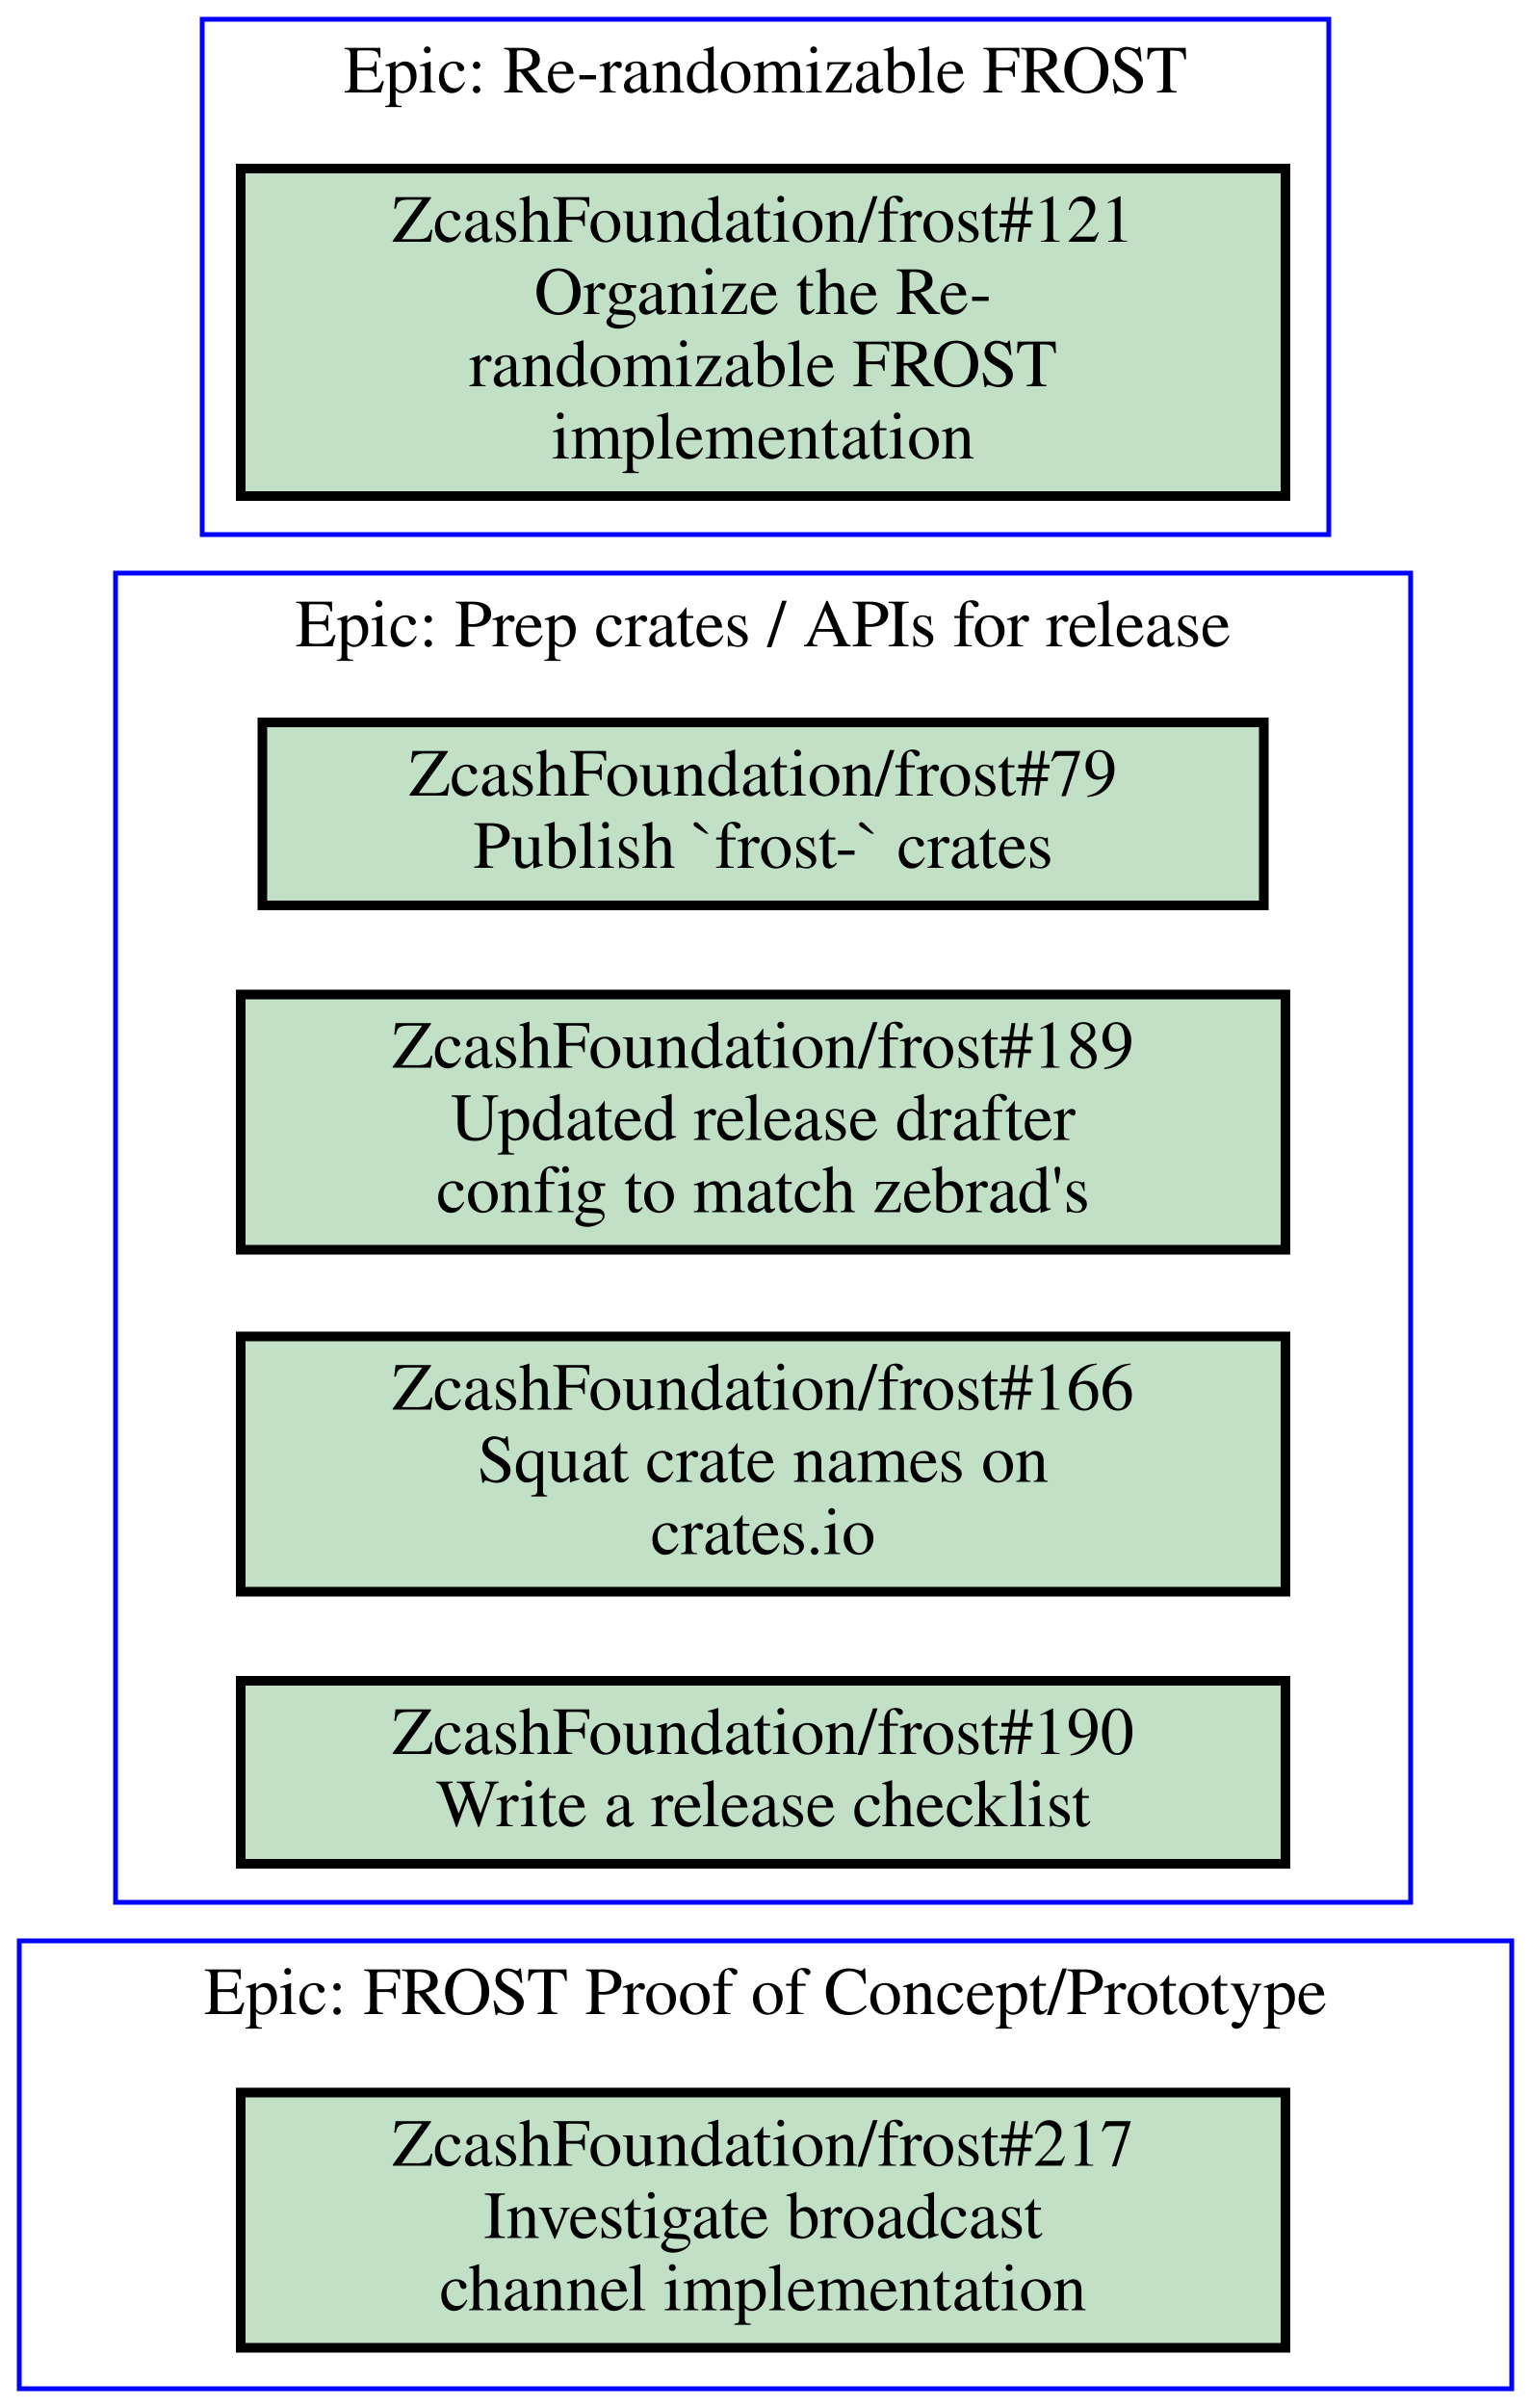
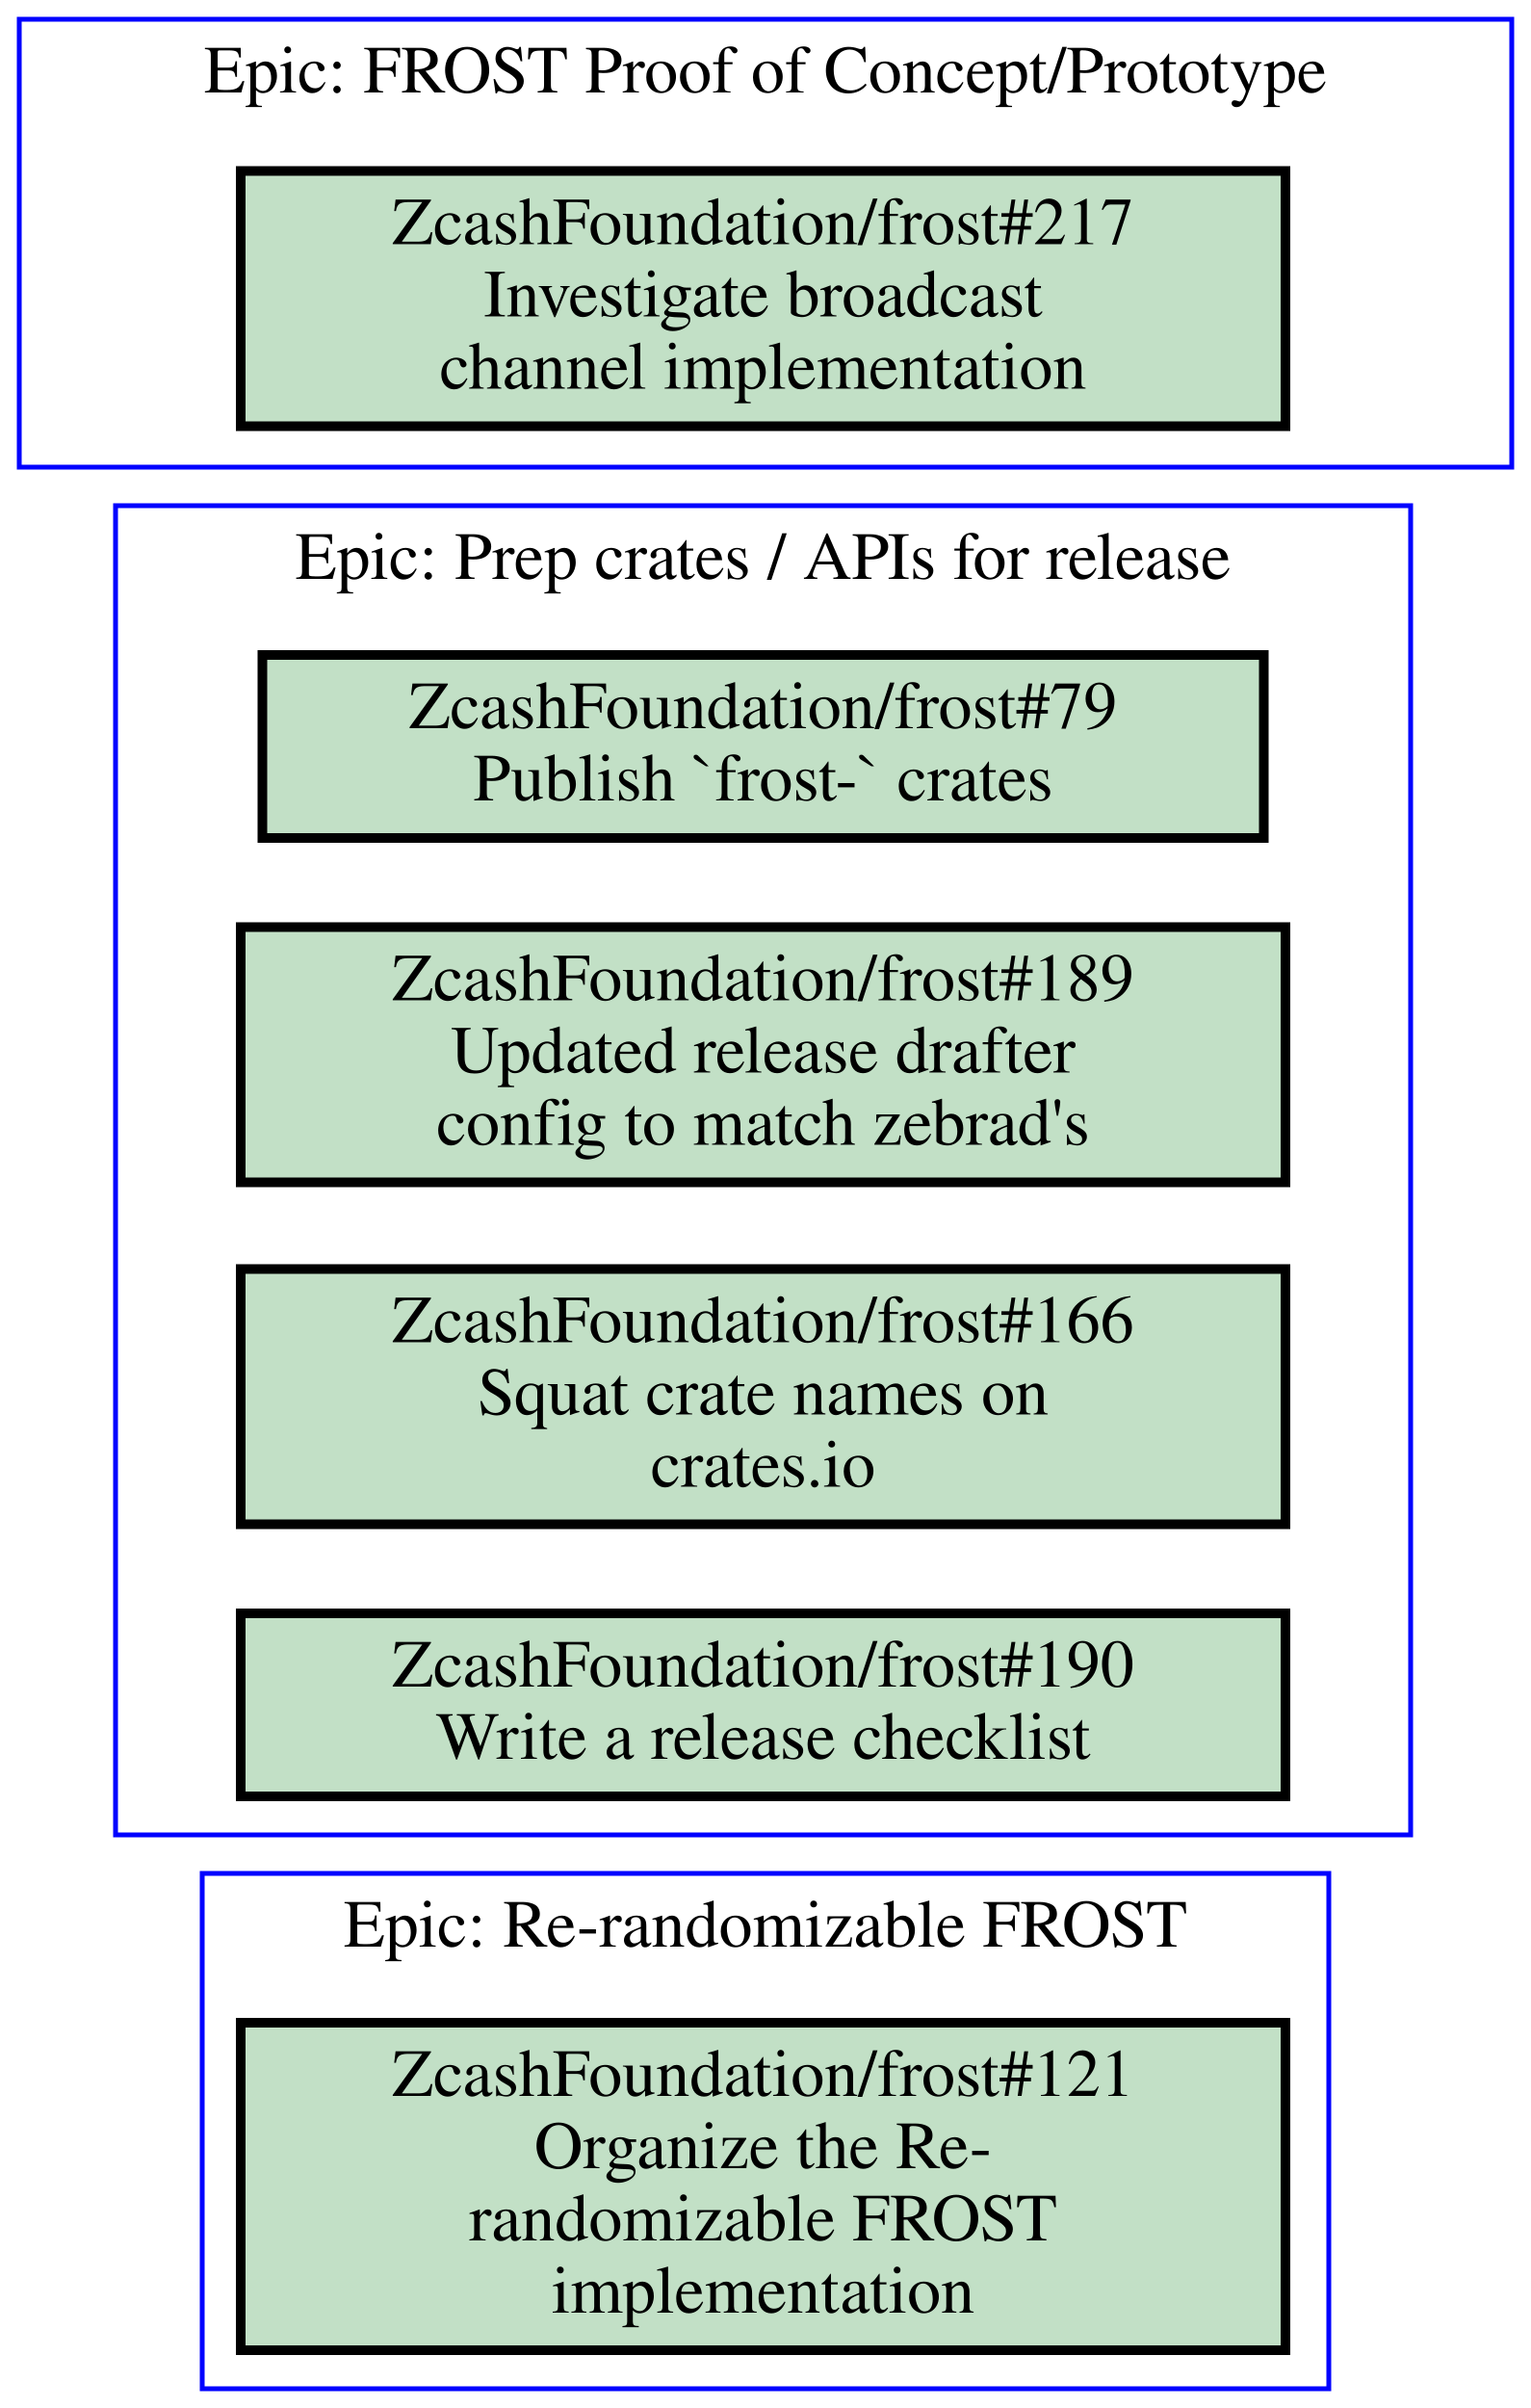
<svg xmlns="http://www.w3.org/2000/svg" xmlns:xlink="http://www.w3.org/1999/xlink" width="318pt" height="500pt" viewBox="0.00 0.00 318.00 500.00">
  <g id="graph0" class="graph" transform="scale(1 1) rotate(0) translate(4 496)">
    <polygon fill="#ffffff" stroke="transparent" points="-4,4 -4,-496 314,-496 314,4 -4,4" />
    <g id="clust1" class="cluster">
-       <polygon fill="none" stroke="#0000ff" points="0,0 0,-93 310,-93 310,0 0,0" />
-       <text text-anchor="middle" x="155" y="-77.8" font-family="Times,serif" font-size="14.00" fill="#000000">Epic: FROST Proof of Concept/Prototype</text>
+       <polygon fill="none" stroke="#0000ff" points="38,0 38,-107 272,-107 272,0 38,0" />
+       <text text-anchor="middle" x="155" y="-91.8" font-family="Times,serif" font-size="14.00" fill="#000000">Epic: Re-randomizable FROST</text>
    </g>
    <g id="clust2" class="cluster">
-       <polygon fill="none" stroke="#0000ff" points="20,-101 20,-377 289,-377 289,-101 20,-101" />
-       <text text-anchor="middle" x="154.5" y="-361.8" font-family="Times,serif" font-size="14.00" fill="#000000">Epic: Prep crates / APIs for release</text>
+       <polygon fill="none" stroke="#0000ff" points="20,-115 20,-391 289,-391 289,-115 20,-115" />
+       <text text-anchor="middle" x="154.5" y="-375.8" font-family="Times,serif" font-size="14.00" fill="#000000">Epic: Prep crates / APIs for release</text>
    </g>
    <g id="clust3" class="cluster">
-       <polygon fill="none" stroke="#0000ff" points="38,-385 38,-492 272,-492 272,-385 38,-385" />
-       <text text-anchor="middle" x="155" y="-476.8" font-family="Times,serif" font-size="14.00" fill="#000000">Epic: Re-randomizable FROST</text>
+       <polygon fill="none" stroke="#0000ff" points="0,-399 0,-492 310,-492 310,-399 0,-399" />
+       <text text-anchor="middle" x="155" y="-476.8" font-family="Times,serif" font-size="14.00" fill="#000000">Epic: FROST Proof of Concept/Prototype</text>
    </g>
    <g id="node1" class="node open">
      <g id="a_node1">
-         <a xlink:href="https://github.com/ZcashFoundation/frost/issues/217" xlink:title="ZcashFoundation/frost#217&#10;Investigate broadcast&#10;channel implementation" target="_blank">
-           <polygon fill="#c2e0c6" stroke="#000000" stroke-width="2" points="263,-61.5 46,-61.5 46,-8.5 263,-8.5 263,-61.5" />
-           <text text-anchor="middle" x="154.5" y="-46.3" font-family="Times,serif" font-size="14.00" fill="#000000">ZcashFoundation/frost#217</text>
-           <text text-anchor="middle" x="154.5" y="-31.3" font-family="Times,serif" font-size="14.00" fill="#000000">Investigate broadcast</text>
-           <text text-anchor="middle" x="154.5" y="-16.3" font-family="Times,serif" font-size="14.00" fill="#000000">channel implementation</text>
+         <a xlink:href="https://github.com/ZcashFoundation/frost/issues/121" xlink:title="ZcashFoundation/frost#121&#10;Organize the Re-&#10;randomizable FROST&#10;implementation" target="_blank">
+           <polygon fill="#c2e0c6" stroke="#000000" stroke-width="2" points="263,-76 46,-76 46,-8 263,-8 263,-76" />
+           <text text-anchor="middle" x="154.5" y="-60.8" font-family="Times,serif" font-size="14.00" fill="#000000">ZcashFoundation/frost#121</text>
+           <text text-anchor="middle" x="154.5" y="-45.8" font-family="Times,serif" font-size="14.00" fill="#000000">Organize the Re-</text>
+           <text text-anchor="middle" x="154.5" y="-30.8" font-family="Times,serif" font-size="14.00" fill="#000000">randomizable FROST</text>
+           <text text-anchor="middle" x="154.5" y="-15.8" font-family="Times,serif" font-size="14.00" fill="#000000">implementation</text>
        </a>
      </g>
    </g>
    <g id="node2" class="node open">
      <g id="a_node2">
        <a xlink:href="https://github.com/ZcashFoundation/frost/issues/79" xlink:title="ZcashFoundation/frost#79&#10;Publish `frost-` crates" target="_blank">
-           <polygon fill="#c2e0c6" stroke="#000000" stroke-width="2" points="258.5,-346 50.5,-346 50.5,-308 258.5,-308 258.5,-346" />
-           <text text-anchor="middle" x="154.5" y="-330.8" font-family="Times,serif" font-size="14.00" fill="#000000">ZcashFoundation/frost#79</text>
-           <text text-anchor="middle" x="154.5" y="-315.8" font-family="Times,serif" font-size="14.00" fill="#000000">Publish `frost-` crates</text>
+           <polygon fill="#c2e0c6" stroke="#000000" stroke-width="2" points="258.5,-360 50.5,-360 50.5,-322 258.5,-322 258.5,-360" />
+           <text text-anchor="middle" x="154.5" y="-344.8" font-family="Times,serif" font-size="14.00" fill="#000000">ZcashFoundation/frost#79</text>
+           <text text-anchor="middle" x="154.5" y="-329.8" font-family="Times,serif" font-size="14.00" fill="#000000">Publish `frost-` crates</text>
        </a>
      </g>
    </g>
    <g id="node3" class="node open">
      <g id="a_node3">
        <a xlink:href="https://github.com/ZcashFoundation/frost/issues/189" xlink:title="ZcashFoundation/frost#189&#10;Updated release drafter&#10;config to match zebrad's" target="_blank">
-           <polygon fill="#c2e0c6" stroke="#000000" stroke-width="2" points="263,-289.5 46,-289.5 46,-236.5 263,-236.5 263,-289.5" />
-           <text text-anchor="middle" x="154.5" y="-274.3" font-family="Times,serif" font-size="14.00" fill="#000000">ZcashFoundation/frost#189</text>
-           <text text-anchor="middle" x="154.5" y="-259.3" font-family="Times,serif" font-size="14.00" fill="#000000">Updated release drafter</text>
-           <text text-anchor="middle" x="154.5" y="-244.3" font-family="Times,serif" font-size="14.00" fill="#000000">config to match zebrad's</text>
+           <polygon fill="#c2e0c6" stroke="#000000" stroke-width="2" points="263,-303.5 46,-303.5 46,-250.5 263,-250.5 263,-303.5" />
+           <text text-anchor="middle" x="154.5" y="-288.3" font-family="Times,serif" font-size="14.00" fill="#000000">ZcashFoundation/frost#189</text>
+           <text text-anchor="middle" x="154.5" y="-273.3" font-family="Times,serif" font-size="14.00" fill="#000000">Updated release drafter</text>
+           <text text-anchor="middle" x="154.5" y="-258.3" font-family="Times,serif" font-size="14.00" fill="#000000">config to match zebrad's</text>
        </a>
      </g>
    </g>
    <g id="node4" class="node open">
      <g id="a_node4">
        <a xlink:href="https://github.com/ZcashFoundation/frost/issues/166" xlink:title="ZcashFoundation/frost#166&#10;Squat crate names on&#10;crates.io" target="_blank">
-           <polygon fill="#c2e0c6" stroke="#000000" stroke-width="2" points="263,-218.5 46,-218.5 46,-165.5 263,-165.5 263,-218.5" />
-           <text text-anchor="middle" x="154.5" y="-203.3" font-family="Times,serif" font-size="14.00" fill="#000000">ZcashFoundation/frost#166</text>
-           <text text-anchor="middle" x="154.5" y="-188.3" font-family="Times,serif" font-size="14.00" fill="#000000">Squat crate names on</text>
-           <text text-anchor="middle" x="154.5" y="-173.3" font-family="Times,serif" font-size="14.00" fill="#000000">crates.io</text>
+           <polygon fill="#c2e0c6" stroke="#000000" stroke-width="2" points="263,-232.5 46,-232.5 46,-179.5 263,-179.5 263,-232.5" />
+           <text text-anchor="middle" x="154.5" y="-217.3" font-family="Times,serif" font-size="14.00" fill="#000000">ZcashFoundation/frost#166</text>
+           <text text-anchor="middle" x="154.5" y="-202.3" font-family="Times,serif" font-size="14.00" fill="#000000">Squat crate names on</text>
+           <text text-anchor="middle" x="154.5" y="-187.3" font-family="Times,serif" font-size="14.00" fill="#000000">crates.io</text>
        </a>
      </g>
    </g>
    <g id="node5" class="node open">
      <g id="a_node5">
        <a xlink:href="https://github.com/ZcashFoundation/frost/issues/190" xlink:title="ZcashFoundation/frost#190&#10;Write a release checklist" target="_blank">
-           <polygon fill="#c2e0c6" stroke="#000000" stroke-width="2" points="263,-147 46,-147 46,-109 263,-109 263,-147" />
-           <text text-anchor="middle" x="154.5" y="-131.8" font-family="Times,serif" font-size="14.00" fill="#000000">ZcashFoundation/frost#190</text>
-           <text text-anchor="middle" x="154.5" y="-116.8" font-family="Times,serif" font-size="14.00" fill="#000000">Write a release checklist</text>
+           <polygon fill="#c2e0c6" stroke="#000000" stroke-width="2" points="263,-161 46,-161 46,-123 263,-123 263,-161" />
+           <text text-anchor="middle" x="154.5" y="-145.8" font-family="Times,serif" font-size="14.00" fill="#000000">ZcashFoundation/frost#190</text>
+           <text text-anchor="middle" x="154.5" y="-130.8" font-family="Times,serif" font-size="14.00" fill="#000000">Write a release checklist</text>
        </a>
      </g>
    </g>
    <g id="node6" class="node open">
      <g id="a_node6">
-         <a xlink:href="https://github.com/ZcashFoundation/frost/issues/121" xlink:title="ZcashFoundation/frost#121&#10;Organize the Re-&#10;randomizable FROST&#10;implementation" target="_blank">
-           <polygon fill="#c2e0c6" stroke="#000000" stroke-width="2" points="263,-461 46,-461 46,-393 263,-393 263,-461" />
-           <text text-anchor="middle" x="154.5" y="-445.8" font-family="Times,serif" font-size="14.00" fill="#000000">ZcashFoundation/frost#121</text>
-           <text text-anchor="middle" x="154.5" y="-430.8" font-family="Times,serif" font-size="14.00" fill="#000000">Organize the Re-</text>
-           <text text-anchor="middle" x="154.5" y="-415.8" font-family="Times,serif" font-size="14.00" fill="#000000">randomizable FROST</text>
-           <text text-anchor="middle" x="154.5" y="-400.8" font-family="Times,serif" font-size="14.00" fill="#000000">implementation</text>
+         <a xlink:href="https://github.com/ZcashFoundation/frost/issues/217" xlink:title="ZcashFoundation/frost#217&#10;Investigate broadcast&#10;channel implementation" target="_blank">
+           <polygon fill="#c2e0c6" stroke="#000000" stroke-width="2" points="263,-460.5 46,-460.5 46,-407.5 263,-407.5 263,-460.5" />
+           <text text-anchor="middle" x="154.5" y="-445.3" font-family="Times,serif" font-size="14.00" fill="#000000">ZcashFoundation/frost#217</text>
+           <text text-anchor="middle" x="154.5" y="-430.3" font-family="Times,serif" font-size="14.00" fill="#000000">Investigate broadcast</text>
+           <text text-anchor="middle" x="154.5" y="-415.3" font-family="Times,serif" font-size="14.00" fill="#000000">channel implementation</text>
        </a>
      </g>
    </g>
  </g>
</svg>
